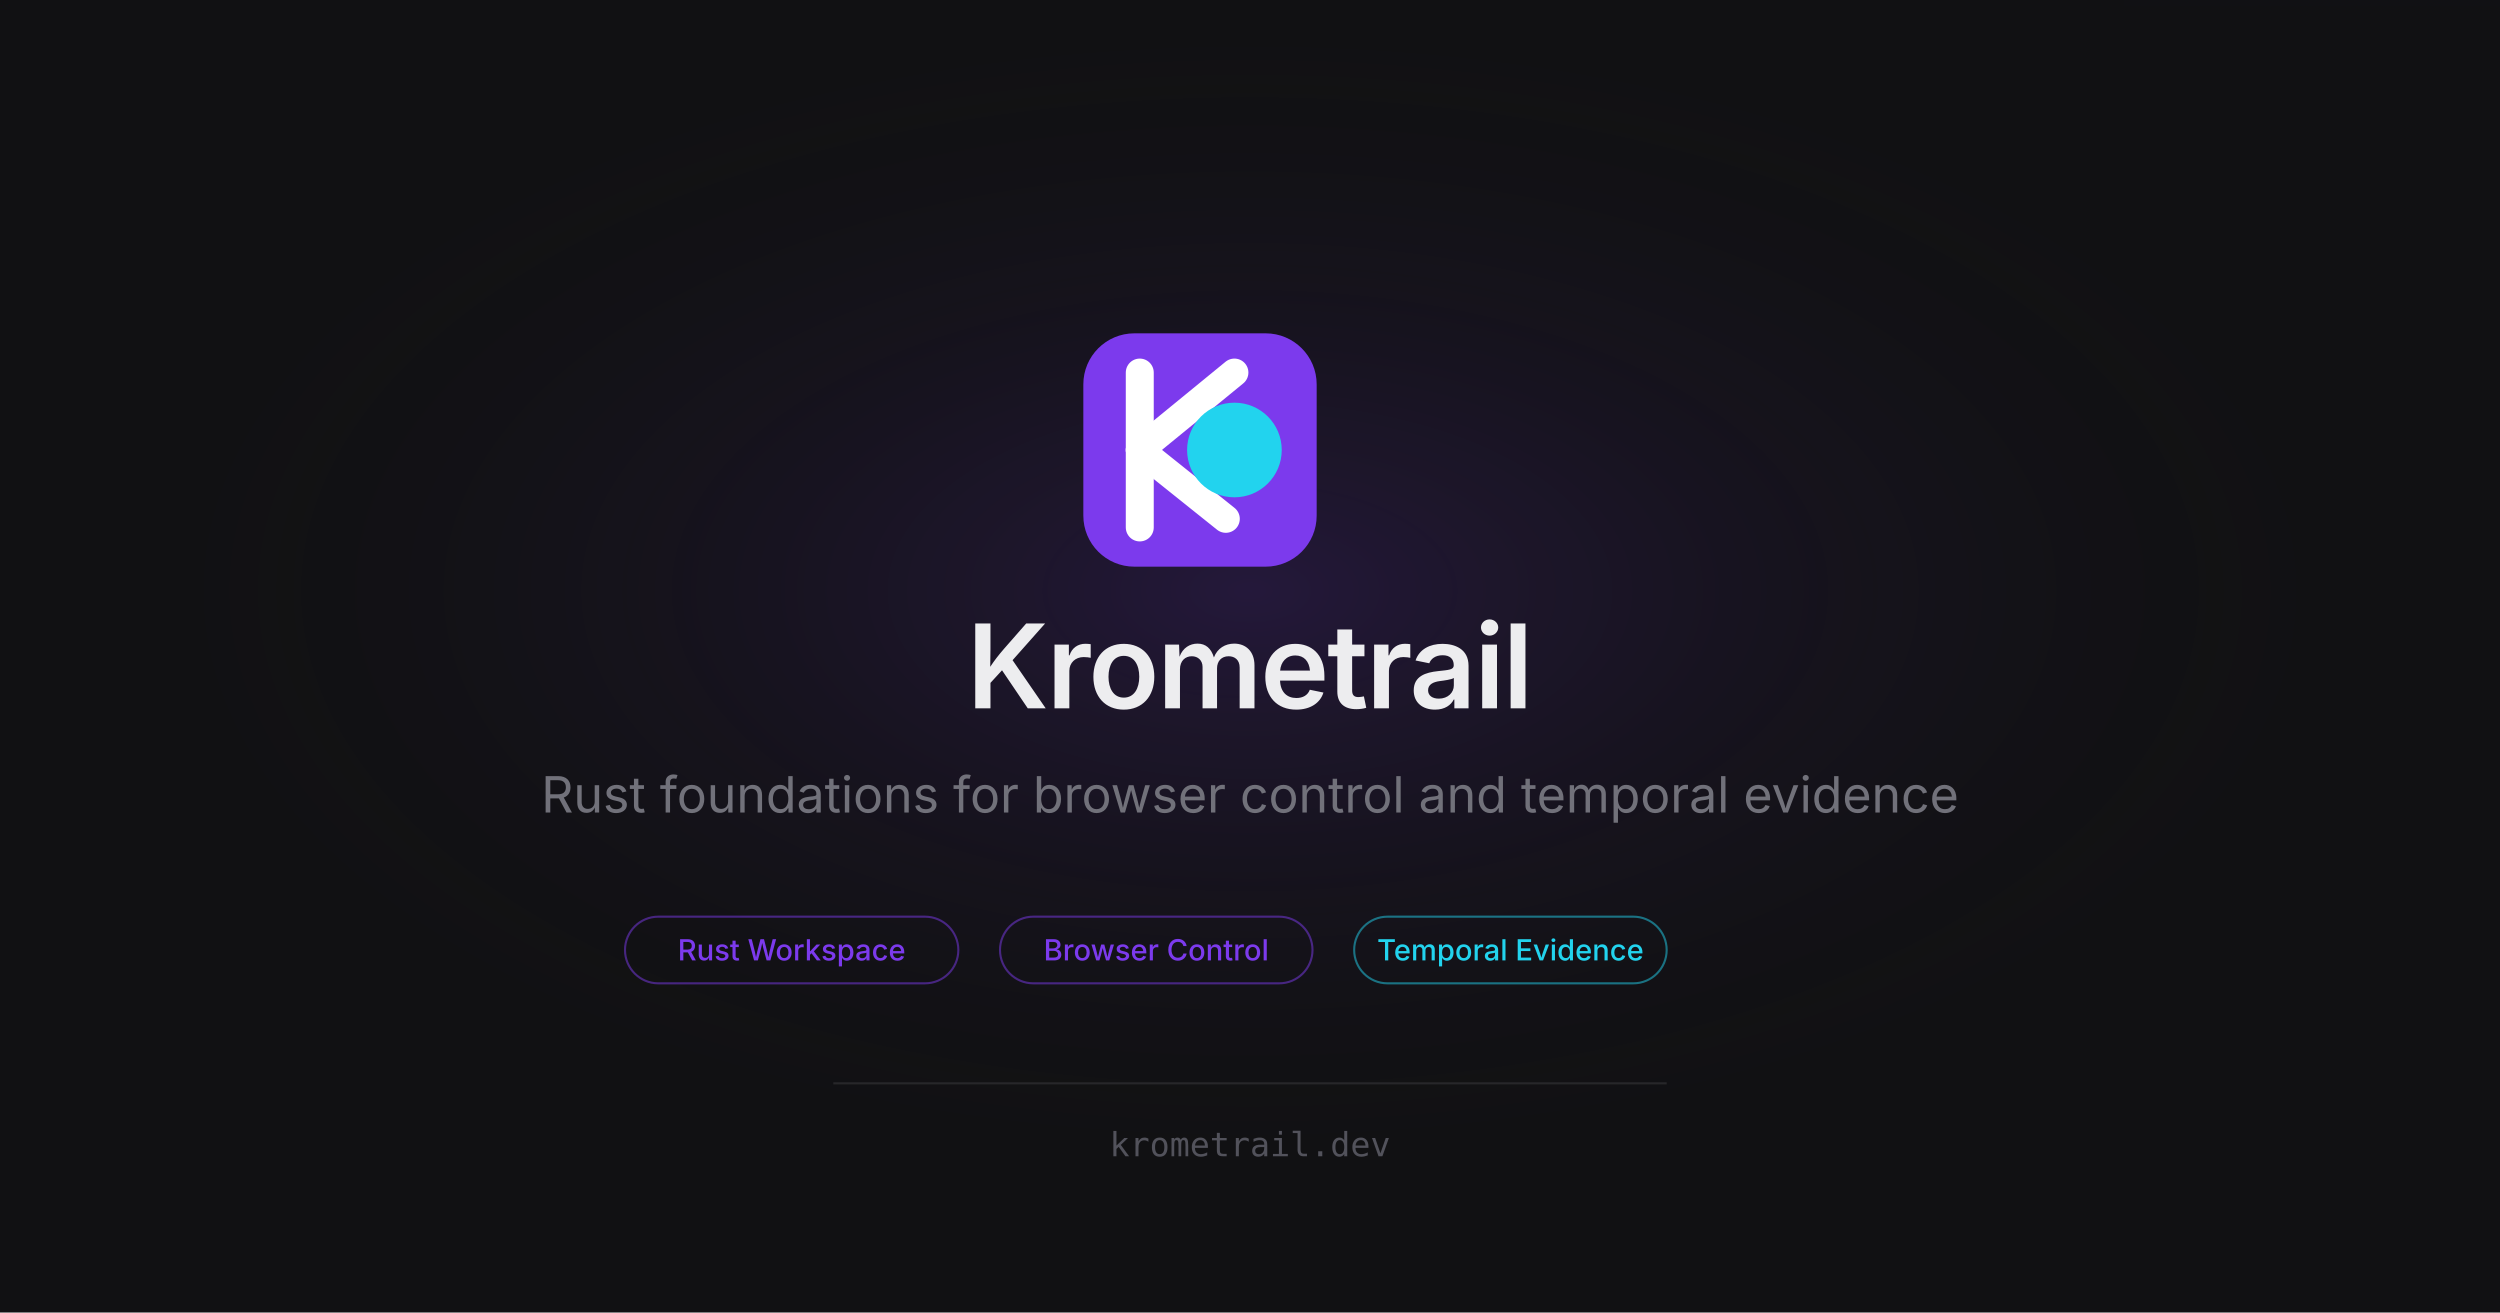
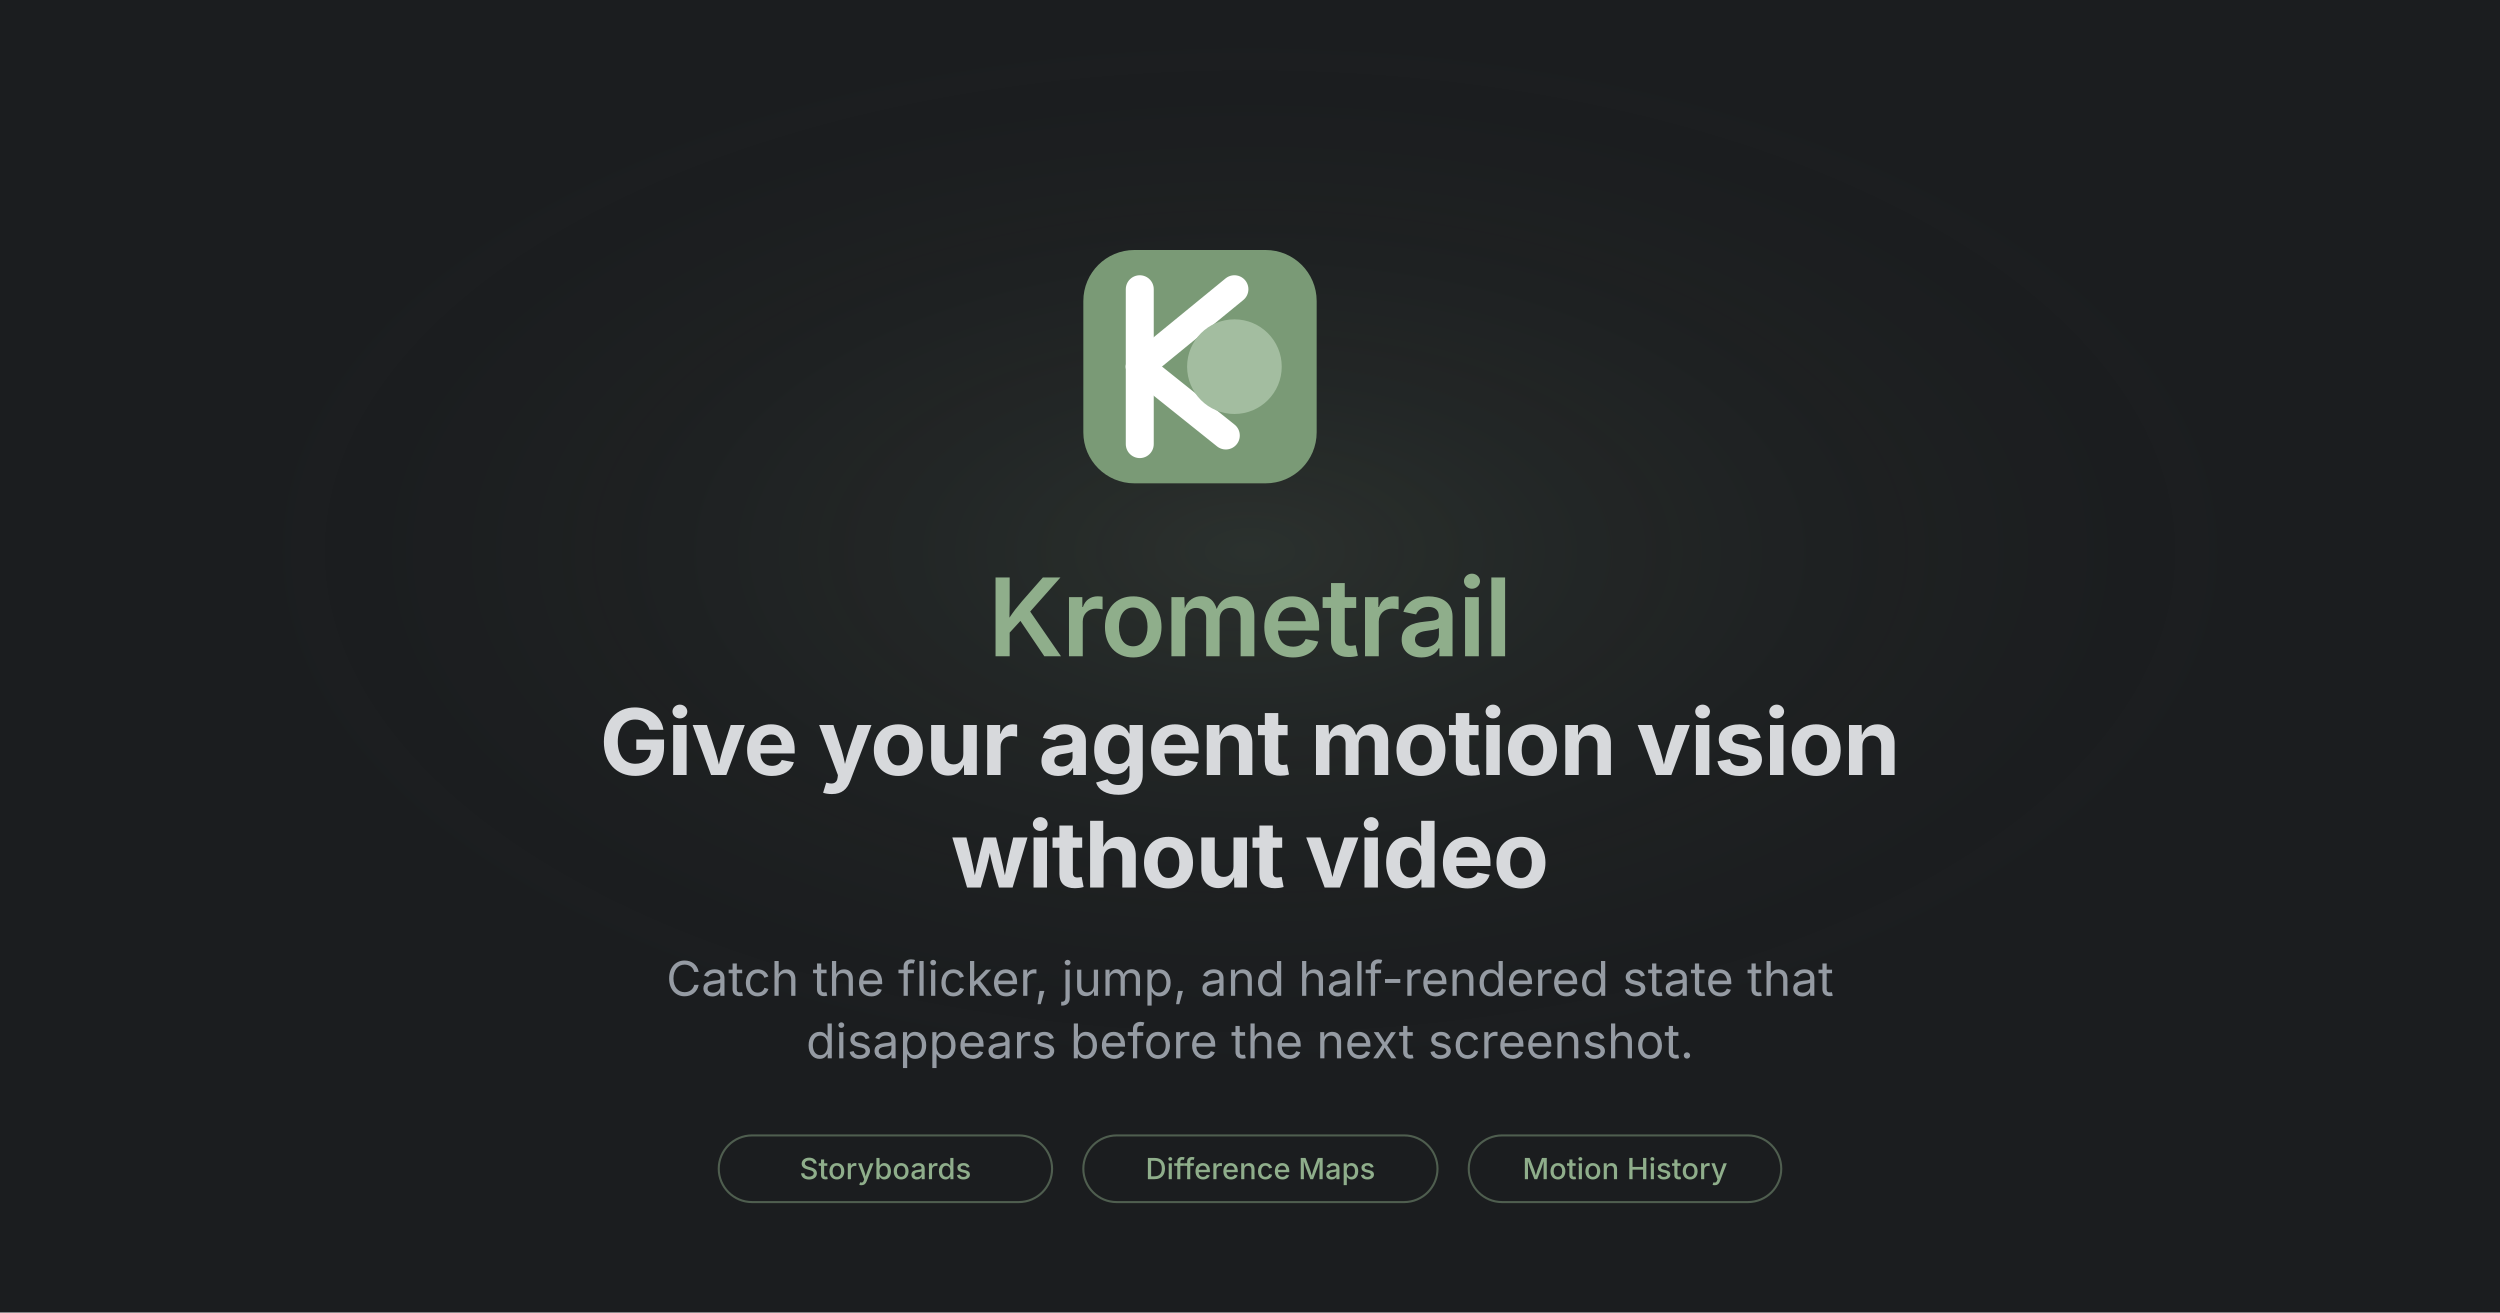
<svg xmlns="http://www.w3.org/2000/svg" viewBox="0 0 1200 630" fill="none">
  <defs>
-     <radialGradient id="glow" cx="50%" cy="45%" r="45%">
-       <stop offset="0%" stop-color="#7c3aed" stop-opacity="0.18" />
-       <stop offset="100%" stop-color="#111113" stop-opacity="0" />
+     <radialGradient id="glow" cx="50%" cy="42%" r="42%">
+       <stop offset="0%" stop-color="#8fae8b" stop-opacity="0.14" />
+       <stop offset="100%" stop-color="#1b1d1f" stop-opacity="0" />
    </radialGradient>
    <linearGradient id="topBorder" x1="0" y1="0" x2="1200" y2="0">
-       <stop offset="0%" stop-color="#111113" />
-       <stop offset="30%" stop-color="#7c3aed" />
-       <stop offset="70%" stop-color="#22d3ee" />
-       <stop offset="100%" stop-color="#111113" />
+       <stop offset="0%" stop-color="#1b1d1f" />
+       <stop offset="35%" stop-color="#7a9a76" />
+       <stop offset="65%" stop-color="#a3bda0" />
+       <stop offset="100%" stop-color="#1b1d1f" />
    </linearGradient>
  </defs>
-   <rect width="1200" height="630" fill="#111113" />
+   <rect width="1200" height="630" fill="#1b1d1f" />
  <rect width="1200" height="3" fill="url(#topBorder)" />
  <rect width="1200" height="630" fill="url(#glow)" />
-   <g transform="translate(520, 160) scale(3.5)">
-     <rect width="32" height="32" rx="7" fill="#7c3aed" />
+   <g transform="translate(520, 120) scale(3.5)">
+     <rect width="32" height="32" rx="7" fill="#7a9a76" />
    <g transform="translate(16,16) scale(1.18) translate(-16,-16)">
      <line x1="9" y1="7" x2="9" y2="25" stroke="white" stroke-width="3.25" stroke-linecap="round" />
      <line x1="9" y1="16" x2="20" y2="7" stroke="white" stroke-width="3.25" stroke-linecap="round" />
      <line x1="9" y1="16" x2="19" y2="24" stroke="white" stroke-width="3.25" stroke-linecap="round" />
-       <circle cx="20" cy="16" r="5.5" fill="#22d3ee" />
+       <circle cx="20" cy="16" r="5.5" fill="#a3bda0" />
    </g>
  </g>
-   <text x="600" y="340" text-anchor="middle" font-family="Inter, -apple-system, BlinkMacSystemFont, 'Segoe UI', sans-serif" font-weight="600" font-size="56" fill="#ededef" letter-spacing="-1">
+   <text x="600" y="315" text-anchor="middle" font-family="Inter, -apple-system, BlinkMacSystemFont, 'Segoe UI', sans-serif" font-weight="600" font-size="52" fill="#8fae8b" letter-spacing="-1">
		Krometrail
	</text>
-   <text x="600" y="390" text-anchor="middle" font-family="Inter, -apple-system, BlinkMacSystemFont, 'Segoe UI', sans-serif" font-weight="400" font-size="24" fill="#71717a">
- 		Rust foundations for browser control and temporal evidence
+   <text x="600" y="372" text-anchor="middle" font-family="Inter, -apple-system, BlinkMacSystemFont, 'Segoe UI', sans-serif" font-weight="650" font-size="44" fill="#d7d9dc" letter-spacing="-0.5">
+ 		Give your agent motion vision
+ 	</text>
+   <text x="600" y="426" text-anchor="middle" font-family="Inter, -apple-system, BlinkMacSystemFont, 'Segoe UI', sans-serif" font-weight="650" font-size="44" fill="#d7d9dc" letter-spacing="-0.5">
+ 		without video
+ 	</text>
+   <text x="600" y="478" text-anchor="middle" font-family="Inter, -apple-system, BlinkMacSystemFont, 'Segoe UI', sans-serif" font-weight="400" font-size="23" fill="#959ba3">
+ 		Catch the flicker, jump, and half-rendered state that
+ 	</text>
+   <text x="600" y="508" text-anchor="middle" font-family="Inter, -apple-system, BlinkMacSystemFont, 'Segoe UI', sans-serif" font-weight="400" font-size="23" fill="#959ba3">
+ 		disappears before the next screenshot.
	</text>
  <g font-family="Inter, -apple-system, sans-serif" font-size="14" font-weight="500">
-     <rect x="300" y="440" width="160" height="32" rx="16" fill="none" stroke="#7c3aed" stroke-opacity="0.5" />
-     <text x="380" y="461" text-anchor="middle" fill="#7c3aed">Rust Workspace</text>
-     <rect x="480" y="440" width="150" height="32" rx="16" fill="none" stroke="#7c3aed" stroke-opacity="0.5" />
-     <text x="555" y="461" text-anchor="middle" fill="#7c3aed">Browser Control</text>
-     <rect x="650" y="440" width="150" height="32" rx="16" fill="none" stroke="#22d3ee" stroke-opacity="0.5" />
-     <text x="725" y="461" text-anchor="middle" fill="#22d3ee">Temporal Evidence</text>
+     <rect x="345" y="545" width="160" height="32" rx="16" fill="none" stroke="#8fae8b" stroke-opacity="0.45" />
+     <text x="425" y="566" text-anchor="middle" fill="#8fae8b">Storyboards</text>
+     <rect x="520" y="545" width="170" height="32" rx="16" fill="none" stroke="#8fae8b" stroke-opacity="0.45" />
+     <text x="605" y="566" text-anchor="middle" fill="#8fae8b">Difference Maps</text>
+     <rect x="705" y="545" width="150" height="32" rx="16" fill="none" stroke="#8fae8b" stroke-opacity="0.45" />
+     <text x="780" y="566" text-anchor="middle" fill="#8fae8b">Motion History</text>
  </g>
-   <line x1="400" y1="520" x2="800" y2="520" stroke="#27272a" stroke-width="1" />
-   <text x="600" y="555" text-anchor="middle" font-family="'JetBrains Mono', 'Fira Code', monospace" font-weight="400" font-size="16" fill="#52525b">
- 		krometrail.dev
- 	</text>
</svg>
